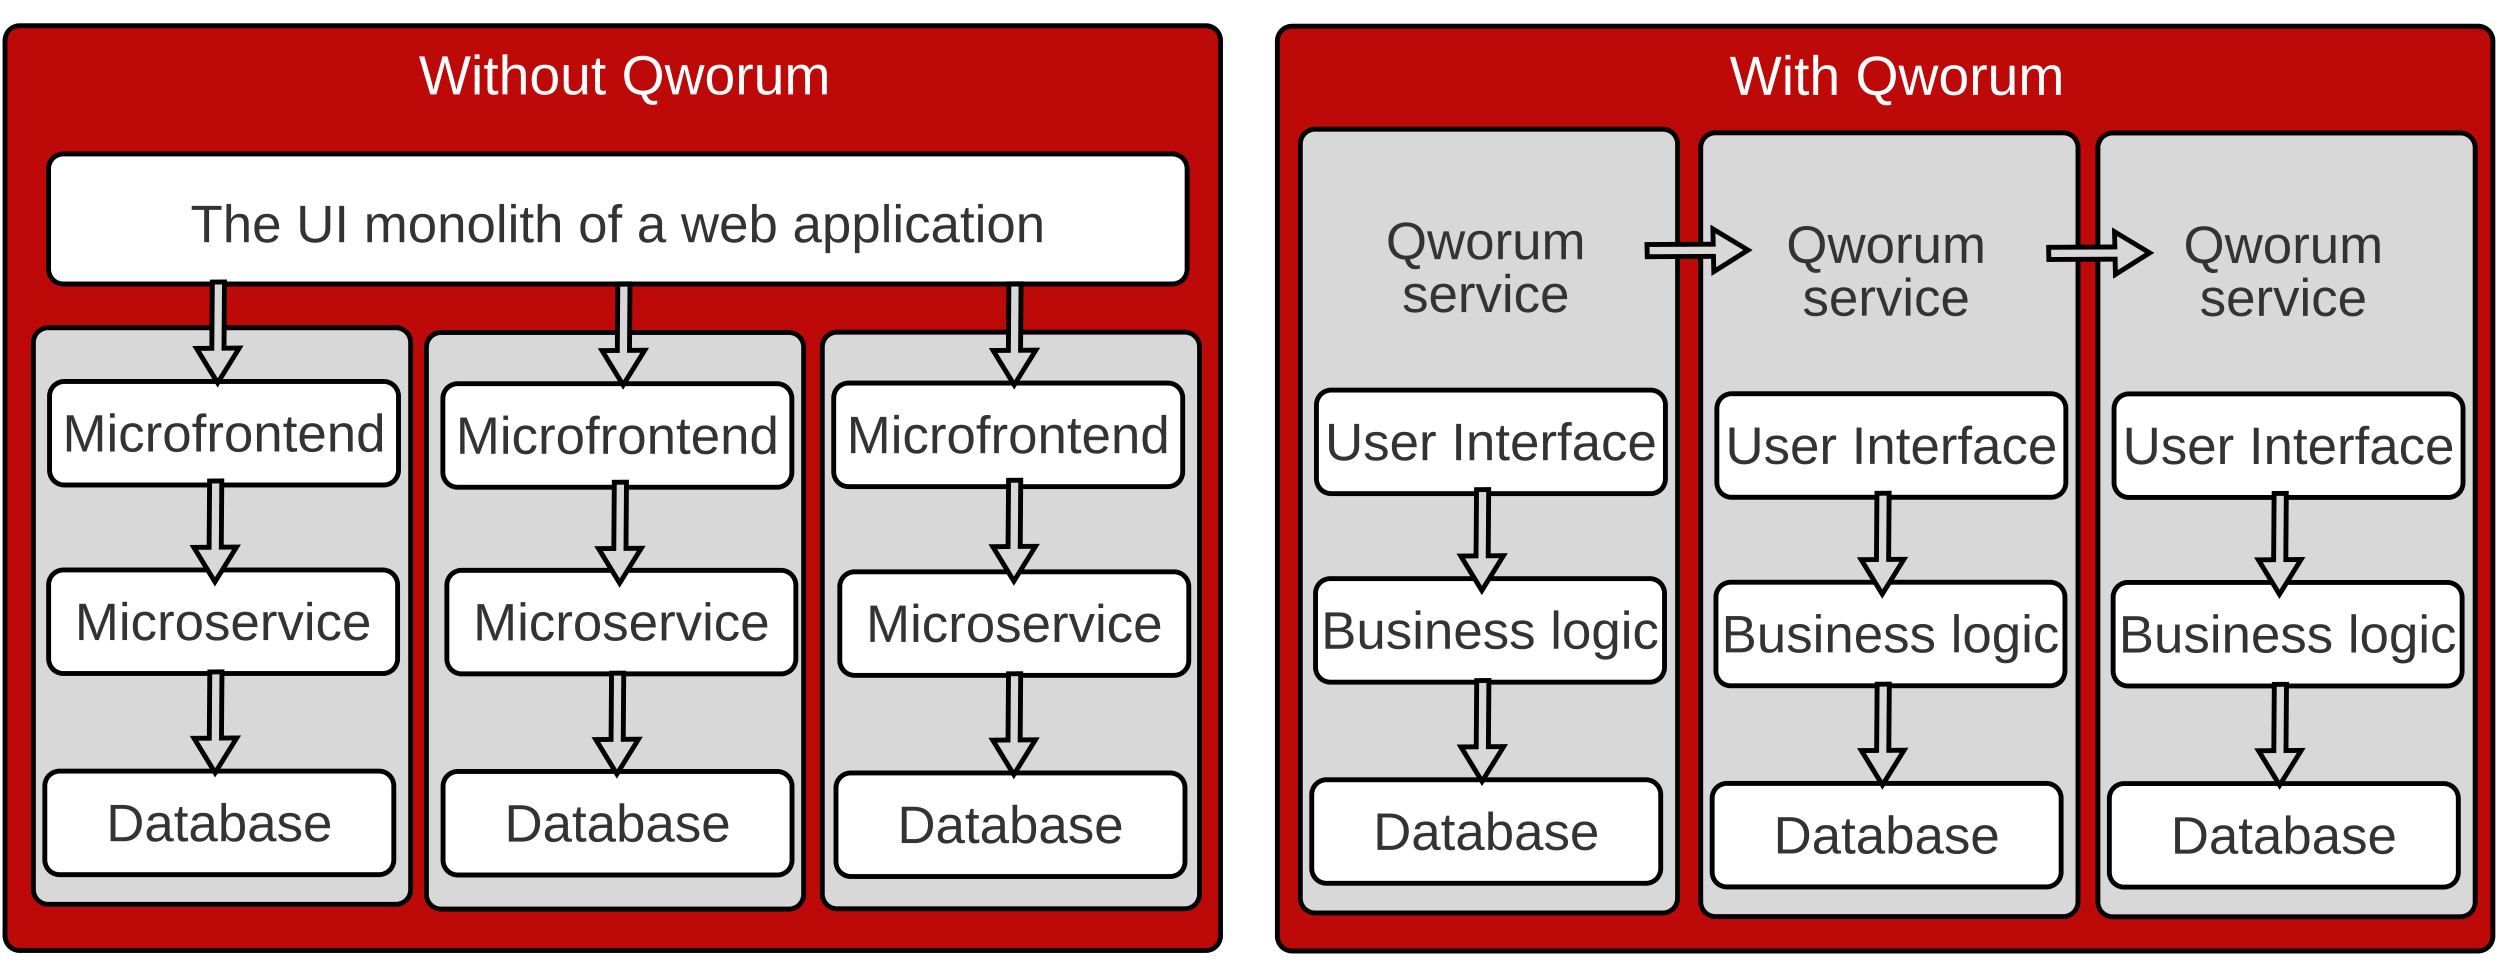
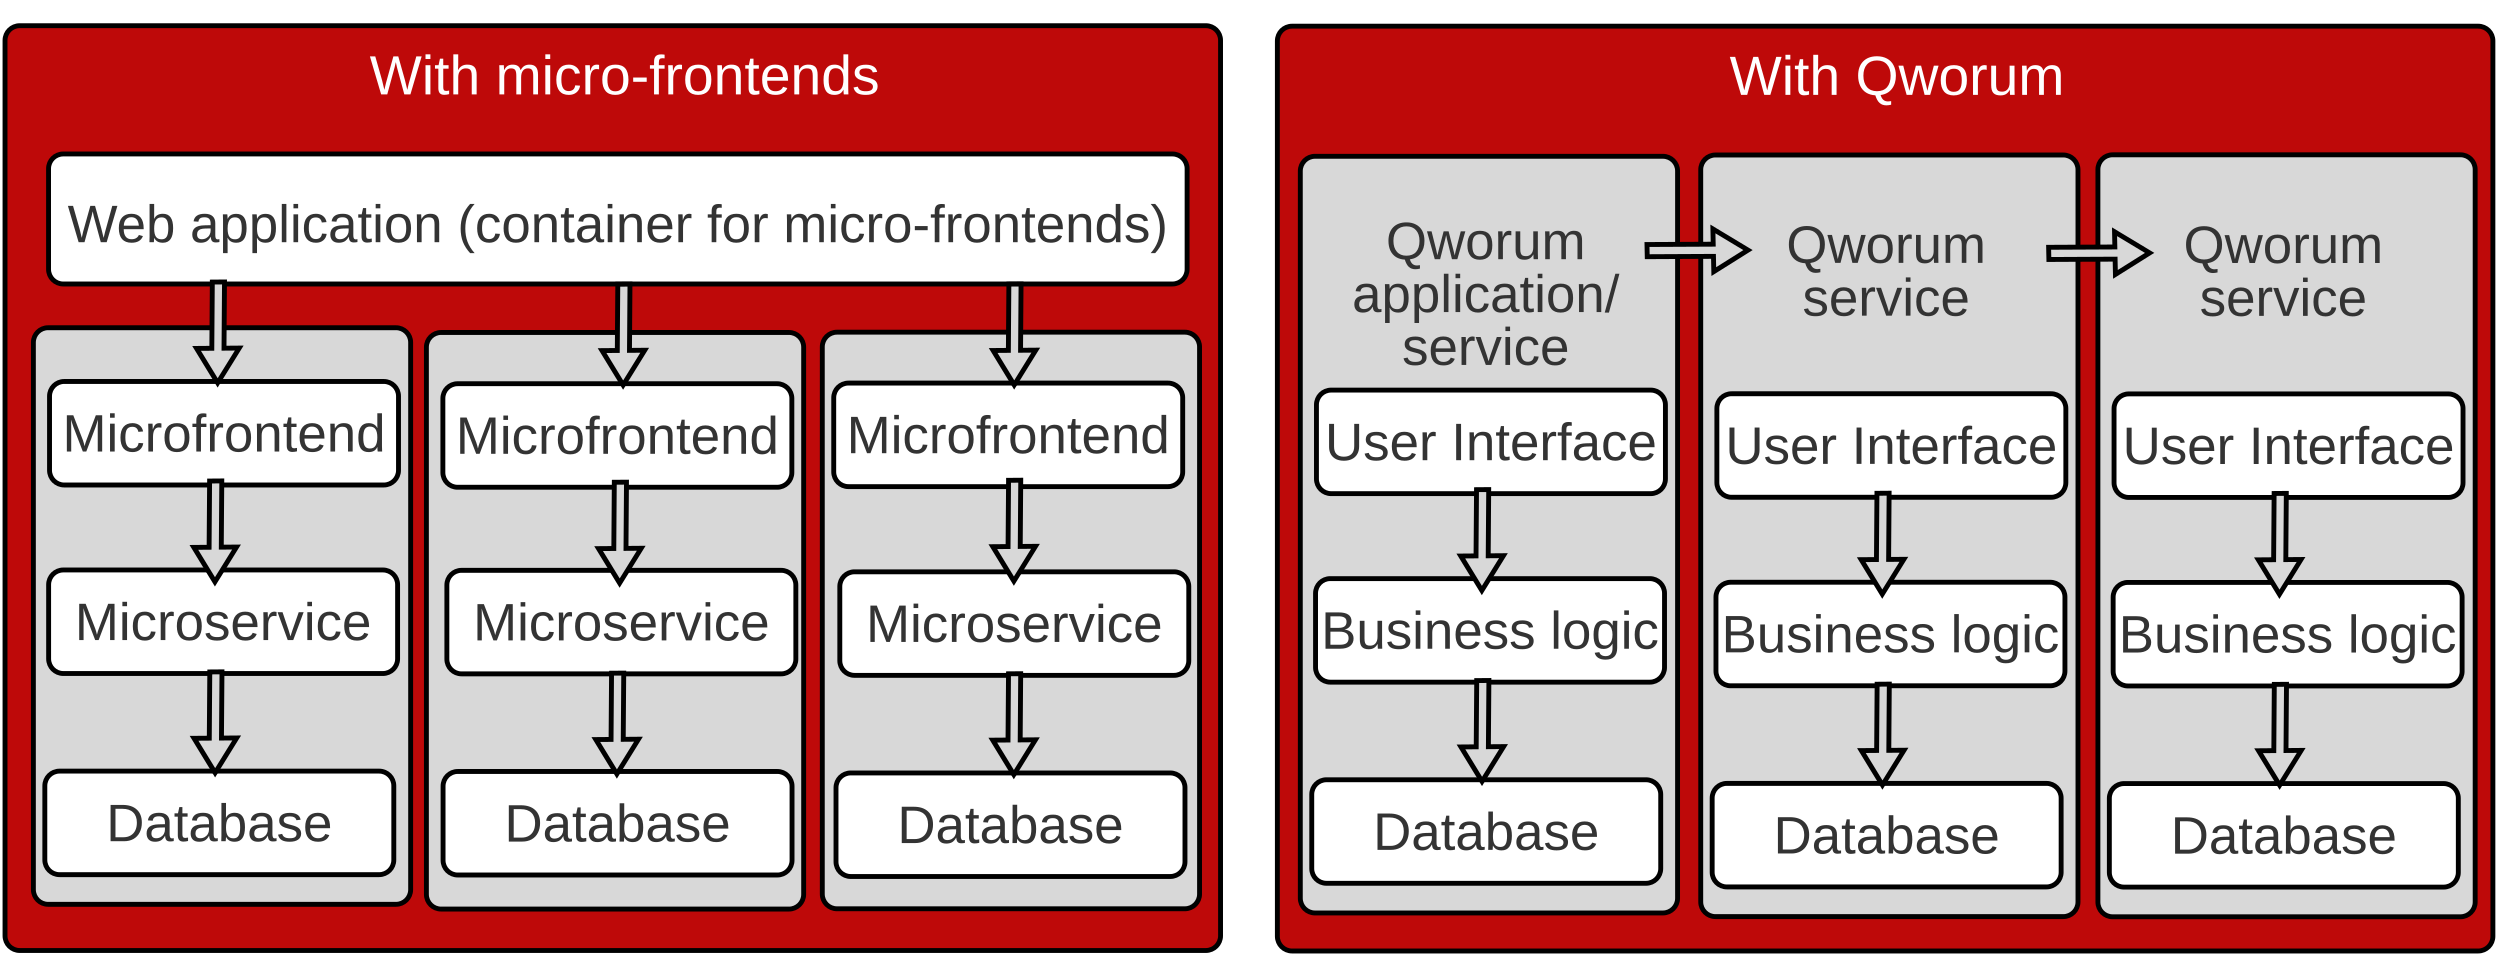
<svg xmlns="http://www.w3.org/2000/svg" xmlns:ns1="https://boxy-svg.com" viewBox="0 0 511 200">
  <defs>
    <linearGradient id="color-1" gradientUnits="userSpaceOnUse" gradientTransform="matrix(3.622818, 0, 0, 5.824354, 102.9634, -876.4673)" ns1:pinned="true">
      <stop style="stop-color: rgb(190, 9, 9)" />
    </linearGradient>
    <linearGradient id="color-2" gradientUnits="userSpaceOnUse" gradientTransform="matrix(1, 0, 0, 1, 248.068, -13.89839)" ns1:pinned="true">
      <stop style="stop-color: rgb(255, 255, 255);" />
    </linearGradient>
-     <linearGradient id="color-0" gradientUnits="userSpaceOnUse" gradientTransform="matrix(1, 0, 0, 2.547859, 519.5421, -450.2051)" ns1:pinned="true">
+     <linearGradient id="color-0" gradientUnits="userSpaceOnUse" gradientTransform="matrix(1, 0, 0, 2.323692, 762.1983, -389.5409)" ns1:pinned="true">
      <stop style="stop-color: #d8d8d8;" />
    </linearGradient>
    <linearGradient id="color-3" gradientUnits="userSpaceOnUse" gradientTransform="matrix(1, 0, 0, 1, -80.79566, -55.21864)" ns1:pinned="true">
      <stop style="stop-color: #d8d8d8;" />
    </linearGradient>
  </defs>
  <g>
    <g>
      <rect x="1.026" y="5.251" width="248.454" height="189.031" rx="3" ry="3" style="stroke: rgb(0, 0, 0); fill: url(#color-1);" />
      <rect x="87.157" y="67.958" width="77.111" height="117.856" rx="3" ry="3" style="stroke: rgb(0, 0, 0); fill: url(#color-0);" />
      <rect x="6.825" y="66.988" width="77.111" height="117.856" rx="3" ry="3" style="stroke: rgb(0, 0, 0); fill: url(#color-0);" />
      <rect x="168.077" y="67.898" width="77.111" height="117.856" rx="3" ry="3" style="stroke: rgb(0, 0, 0); fill: url(#color-0);" />
      <g transform="matrix(1, 0, 0, 1, -8.49566, 0.203756)">
        <rect x="17.658" y="157.413" width="71.33" height="21.163" rx="3" ry="3" style="fill: rgb(255, 255, 255); stroke: rgb(0, 0, 0);" />
        <text style="white-space: pre; fill: rgb(51, 51, 51); font-family: Arial, sans-serif; font-size: 10.8px; text-anchor: middle;" x="53.323" y="171.742">Database</text>
      </g>
-       <text style="fill: url(#color-2); font-family: Arial, sans-serif; font-size: 11.3px; text-anchor: middle; white-space: pre;" x="127.681" y="19.288">Without Qworum</text>
+       <text style="fill: url(#color-2); font-family: Arial, sans-serif; font-size: 11.3px; text-anchor: middle; white-space: pre;" x="127.681" y="19.288">With micro-frontends</text>
      <g transform="matrix(1, 0, 0, 1, 72.90483, 0.275528)">
        <rect x="17.658" y="157.413" width="71.33" height="21.163" rx="3" ry="3" style="fill: rgb(255, 255, 255); stroke: rgb(0, 0, 0);" />
        <text style="white-space: pre; fill: rgb(51, 51, 51); font-family: Arial, sans-serif; font-size: 10.8px; text-anchor: middle;" x="53.323" y="171.742">Database</text>
      </g>
      <g transform="matrix(1, 0, 0, 1, 153.2215, 0.578833)">
        <g>
          <rect x="17.658" y="157.413" width="71.33" height="21.163" rx="3" ry="3" style="fill: rgb(255, 255, 255); stroke: rgb(0, 0, 0);" />
          <text style="white-space: pre; fill: rgb(51, 51, 51); font-family: Arial, sans-serif; font-size: 10.8px; text-anchor: middle;" x="53.323" y="171.742">Database</text>
        </g>
      </g>
      <g transform="matrix(1, 0, 0, 1, -7.533576, -79.44188)">
        <rect x="17.658" y="157.413" width="71.33" height="21.163" rx="3" ry="3" style="fill: rgb(255, 255, 255); stroke: rgb(0, 0, 0);" />
        <text style="white-space: pre; fill: rgb(51, 51, 51); font-family: Arial, sans-serif; font-size: 10.8px; text-anchor: middle;" x="53.323" y="171.742">Microfrontend</text>
      </g>
      <g transform="matrix(1, 0, 0, 1, 72.86528, -78.98094)">
        <rect x="17.658" y="157.413" width="71.33" height="21.163" rx="3" ry="3" style="fill: rgb(255, 255, 255); stroke: rgb(0, 0, 0);" />
        <text style="white-space: pre; fill: rgb(51, 51, 51); font-family: Arial, sans-serif; font-size: 10.8px; text-anchor: middle;" x="53.323" y="171.742">Microfrontend</text>
      </g>
      <g transform="matrix(1, 0, 0, 1, 152.7558, -79.11204)">
        <rect x="17.658" y="157.413" width="71.33" height="21.163" rx="3" ry="3" style="fill: rgb(255, 255, 255); stroke: rgb(0, 0, 0);" />
        <text style="white-space: pre; fill: rgb(51, 51, 51); font-family: Arial, sans-serif; font-size: 10.8px; text-anchor: middle;" x="53.323" y="171.742">Microfrontend</text>
      </g>
      <g transform="matrix(1, 0, 0, 1, -3, -2)">
        <rect x="12.924" y="33.472" width="232.72" height="26.575" rx="3" ry="3" style="fill: rgb(255, 255, 255); stroke: rgb(0, 0, 0);" />
-         <text style="white-space: pre; fill: rgb(51, 51, 51); font-family: Arial, sans-serif; font-size: 10.8px; text-anchor: middle;" x="129.284" y="51.507">The UI monolith of a web application</text>
+         <text style="white-space: pre; fill: rgb(51, 51, 51); font-family: Arial, sans-serif; font-size: 10.8px; text-anchor: middle;" x="129.284" y="51.507">Web application (container for micro-frontends)</text>
      </g>
      <path d="M 76.688 167.266 H 90.226 L 90.226 164.153 L 97.308 168.511 L 90.226 172.868 L 90.226 169.756 H 76.688 V 167.266 Z" style="fill: rgb(216, 216, 216); stroke: rgb(0, 0, 0);" transform="matrix(-0.007473, 0.999972, -1.000091, 0.008429, 213.7417, -20.46254)" ns1:shape="arrow 76.688 164.153 20.62 8.715 2.49 7.082 0 1@b786adda" />
      <g transform="matrix(1, 0, 0, 1, -7.719082, -40.90998)">
        <rect x="17.658" y="157.413" width="71.33" height="21.163" rx="3" ry="3" style="fill: rgb(255, 255, 255); stroke: rgb(0, 0, 0);" />
        <text style="white-space: pre; fill: rgb(51, 51, 51); font-family: Arial, sans-serif; font-size: 10.8px; text-anchor: middle;" x="53.323" y="171.742">Microservice</text>
      </g>
      <g transform="matrix(1, 0, 0, 1, 73.6814, -40.83821)">
        <rect x="17.658" y="157.413" width="71.33" height="21.163" rx="3" ry="3" style="fill: rgb(255, 255, 255); stroke: rgb(0, 0, 0);" />
        <text style="white-space: pre; fill: rgb(51, 51, 51); font-family: Arial, sans-serif; font-size: 10.8px; text-anchor: middle;" x="53.323" y="171.742">Microservice</text>
      </g>
      <g transform="matrix(1, 0, 0, 1, 153.9981, -40.5349)">
        <rect x="17.658" y="157.413" width="71.33" height="21.163" rx="3" ry="3" style="fill: rgb(255, 255, 255); stroke: rgb(0, 0, 0);" />
        <text style="white-space: pre; fill: rgb(51, 51, 51); font-family: Arial, sans-serif; font-size: 10.8px; text-anchor: middle;" x="53.323" y="171.742">Microservice</text>
      </g>
      <path d="M 76.688 167.266 H 90.226 L 90.226 164.153 L 97.308 168.511 L 90.226 172.868 L 90.226 169.756 H 76.688 V 167.266 Z" style="fill: rgb(216, 216, 216); stroke: rgb(0, 0, 0);" transform="matrix(-0.007473, 0.999972, -1.000091, 0.008429, 296.6217, -20.01682)" ns1:shape="arrow 76.688 164.153 20.62 8.715 2.49 7.082 0 1@b786adda" />
      <path d="M 76.688 167.266 H 90.226 L 90.226 164.153 L 97.308 168.511 L 90.226 172.868 L 90.226 169.756 H 76.688 V 167.266 Z" style="fill: rgb(216, 216, 216); stroke: rgb(0, 0, 0);" transform="matrix(-0.007473, 0.999972, -1.000091, 0.008429, 376.5575, -20.03768)" ns1:shape="arrow 76.688 164.153 20.62 8.715 2.49 7.082 0 1@b786adda" />
      <path d="M 76.688 167.266 H 90.226 L 90.226 164.153 L 97.308 168.511 L 90.226 172.868 L 90.226 169.756 H 76.688 V 167.266 Z" style="fill: rgb(216, 216, 216); stroke: rgb(0, 0, 0);" transform="matrix(-0.007473, 0.999972, -1.000091, 0.008429, 213.1868, 20.20676)" ns1:shape="arrow 76.688 164.153 20.62 8.715 2.49 7.082 0 1@b786adda" />
      <path d="M 76.688 167.266 H 90.226 L 90.226 164.153 L 97.308 168.511 L 90.226 172.868 L 90.226 169.756 H 76.688 V 167.266 Z" style="fill: rgb(216, 216, 216); stroke: rgb(0, 0, 0);" transform="matrix(-0.007473, 0.999972, -1.000091, 0.008429, 295.9079, 20.45771)" ns1:shape="arrow 76.688 164.153 20.62 8.715 2.49 7.082 0 1@b786adda" />
      <path d="M 76.688 167.266 H 90.226 L 90.226 164.153 L 97.308 168.511 L 90.226 172.868 L 90.226 169.756 H 76.688 V 167.266 Z" style="fill: rgb(216, 216, 216); stroke: rgb(0, 0, 0);" transform="matrix(-0.007473, 0.999972, -1.000091, 0.008429, 376.4933, 20.05969)" ns1:shape="arrow 76.688 164.153 20.62 8.715 2.49 7.082 0 1@b786adda" />
      <path d="M 76.688 167.266 H 90.226 L 90.226 164.153 L 97.308 168.511 L 90.226 172.868 L 90.226 169.756 H 76.688 V 167.266 Z" style="fill: rgb(216, 216, 216); stroke: rgb(0, 0, 0);" transform="matrix(-0.007473, 0.999972, -1.000091, 0.008429, 213.2247, 59.23)" ns1:shape="arrow 76.688 164.153 20.62 8.715 2.49 7.082 0 1@b786adda" />
      <path d="M 76.688 167.266 H 90.226 L 90.226 164.153 L 97.308 168.511 L 90.226 172.868 L 90.226 169.756 H 76.688 V 167.266 Z" style="fill: rgb(216, 216, 216); stroke: rgb(0, 0, 0);" transform="matrix(-0.007473, 0.999972, -1.000091, 0.008429, 295.3463, 59.48524)" ns1:shape="arrow 76.688 164.153 20.62 8.715 2.49 7.082 0 1@b786adda" />
      <path d="M 76.688 167.266 H 90.226 L 90.226 164.153 L 97.308 168.511 L 90.226 172.868 L 90.226 169.756 H 76.688 V 167.266 Z" style="fill: rgb(216, 216, 216); stroke: rgb(0, 0, 0);" transform="matrix(-0.007473, 0.999972, -1.000091, 0.008429, 376.4832, 59.60851)" ns1:shape="arrow 76.688 164.153 20.62 8.715 2.49 7.082 0 1@b786adda" />
    </g>
  </g>
  <g transform="matrix(1, 0, 0, 1, 0.101616, -63.67537)" />
  <g>
    <rect x="261.094" y="5.353" width="248.454" height="189.031" rx="3" ry="3" style="stroke: rgb(0, 0, 0); fill: url(#color-1);" />
    <g transform="matrix(1, 0, 0, 1, -1.109239, 1.663858)">
-       <rect x="266.893" y="24.743" width="77.111" height="160.203" rx="3" ry="3" style="stroke: rgb(0, 0, 0); fill: url(#color-0);" />
+       <rect x="266.893" y="30.282" width="77.111" height="154.664" rx="3" ry="3" style="stroke: rgb(0, 0, 0); fill: url(#color-0);" />
      <g transform="matrix(1, 0, 0, 1, 251.5723, 0.305369)">
        <rect x="17.658" y="157.413" width="71.33" height="21.163" rx="3" ry="3" style="fill: rgb(255, 255, 255); stroke: rgb(0, 0, 0);" />
        <text style="white-space: pre; fill: rgb(51, 51, 51); font-family: Arial, sans-serif; font-size: 10.8px; text-anchor: middle;" x="53.323" y="171.742">Database</text>
      </g>
      <rect x="270.192" y="78.073" width="71.33" height="21.163" rx="3" ry="3" style="fill: rgb(255, 255, 255); stroke: rgb(0, 0, 0);" />
      <text style="white-space: pre; fill: rgb(51, 51, 51); font-family: Arial, sans-serif; font-size: 10.8px; text-anchor: middle;" x="305.857" y="92.402">User Interface</text>
      <g transform="matrix(1, 0, 0, 1, 252.3489, -40.80837)">
        <rect x="17.658" y="157.413" width="71.33" height="21.163" rx="3" ry="3" style="fill: rgb(255, 255, 255); stroke: rgb(0, 0, 0);" />
        <text style="white-space: pre; fill: rgb(51, 51, 51); font-family: Arial, sans-serif; font-size: 10.8px; text-anchor: middle;" x="53.323" y="171.742">Business logic</text>
      </g>
      <path d="M 76.688 167.266 H 90.226 L 90.226 164.153 L 97.308 168.511 L 90.226 172.868 L 90.226 169.756 H 76.688 V 167.266 Z" style="fill: rgb(216, 216, 216); stroke: rgb(0, 0, 0);" transform="matrix(-0.007473, 0.999972, -1.000091, 0.008429, 473.2548, 20.30838)" ns1:shape="arrow 76.688 164.153 20.62 8.715 2.49 7.082 0 1@b786adda" />
      <path d="M 76.688 167.266 H 90.226 L 90.226 164.153 L 97.308 168.511 L 90.226 172.868 L 90.226 169.756 H 76.688 V 167.266 Z" style="fill: rgb(216, 216, 216); stroke: rgb(0, 0, 0);" transform="matrix(-0.007473, 0.999972, -1.000091, 0.008429, 473.2927, 59.33162)" ns1:shape="arrow 76.688 164.153 20.62 8.715 2.49 7.082 0 1@b786adda" />
-       <text style="white-space: pre; fill: rgb(51, 51, 51); font-family: Arial, sans-serif; font-size: 10.8px; text-anchor: middle;" x="304.798" y="51.321" transform="matrix(1, 0, 0, 1, 0, 0)">Qworum<tspan x="304.798" dy="1em">​</tspan>service</text>
+       <text style="white-space: pre; fill: rgb(51, 51, 51); font-family: Arial, sans-serif; font-size: 10.8px; text-anchor: middle;" x="304.798" y="51.321" transform="matrix(1, 0, 0, 1, 0, 0)">Qworum<tspan x="304.798" dy="1em">​</tspan>application/<tspan x="304.798" dy="1em">​</tspan>service</text>
    </g>
    <text style="fill: url(#color-2); font-family: Arial, sans-serif; font-size: 11.3px; text-anchor: middle; white-space: pre;" x="387.749" y="19.39">With Qworum</text>
-     <g transform="matrix(1, 0, 0, 1, 80.73605, 2.406776)">
-       <rect x="266.893" y="24.743" width="77.111" height="160.203" rx="3" ry="3" style="stroke: rgb(0, 0, 0); fill: url(#color-0);" />
-       <g transform="matrix(1, 0, 0, 1, 251.5723, 0.305369)">
+     <g>
+       <rect x="347.629" y="31.682" width="77.111" height="155.671" rx="3" ry="3" style="stroke: rgb(0, 0, 0); fill: url(#color-0);" />
+       <g transform="matrix(1, 0, 0, 1, 332.3084, 2.712145)">
        <rect x="17.658" y="157.413" width="71.33" height="21.163" rx="3" ry="3" style="fill: rgb(255, 255, 255); stroke: rgb(0, 0, 0);" />
        <text style="white-space: pre; fill: rgb(51, 51, 51); font-family: Arial, sans-serif; font-size: 10.8px; text-anchor: middle;" x="53.323" y="171.742">Database</text>
      </g>
-       <rect x="270.192" y="78.073" width="71.33" height="21.163" rx="3" ry="3" style="fill: rgb(255, 255, 255); stroke: rgb(0, 0, 0);" />
-       <text style="white-space: pre; fill: rgb(51, 51, 51); font-family: Arial, sans-serif; font-size: 10.8px; text-anchor: middle;" x="305.857" y="92.402">User Interface</text>
-       <g transform="matrix(1, 0, 0, 1, 252.3489, -40.80837)">
+       <rect x="350.928" y="80.48" width="71.33" height="21.163" rx="3" ry="3" style="fill: rgb(255, 255, 255); stroke: rgb(0, 0, 0);" />
+       <text style="white-space: pre; fill: rgb(51, 51, 51); font-family: Arial, sans-serif; font-size: 10.8px; text-anchor: middle;" x="386.593" y="94.809">User Interface</text>
+       <g transform="matrix(1, 0, 0, 1, 333.085, -38.40159)">
        <rect x="17.658" y="157.413" width="71.33" height="21.163" rx="3" ry="3" style="fill: rgb(255, 255, 255); stroke: rgb(0, 0, 0);" />
        <text style="white-space: pre; fill: rgb(51, 51, 51); font-family: Arial, sans-serif; font-size: 10.8px; text-anchor: middle;" x="53.323" y="171.742">Business logic</text>
      </g>
-       <path d="M 76.688 167.266 H 90.226 L 90.226 164.153 L 97.308 168.511 L 90.226 172.868 L 90.226 169.756 H 76.688 V 167.266 Z" style="fill: rgb(216, 216, 216); stroke: rgb(0, 0, 0);" transform="matrix(-0.007473, 0.999972, -1.000091, 0.008429, 473.2548, 20.30838)" ns1:shape="arrow 76.688 164.153 20.62 8.715 2.49 7.082 0 1@b786adda" />
-       <path d="M 76.688 167.266 H 90.226 L 90.226 164.153 L 97.308 168.511 L 90.226 172.868 L 90.226 169.756 H 76.688 V 167.266 Z" style="fill: rgb(216, 216, 216); stroke: rgb(0, 0, 0);" transform="matrix(-0.007473, 0.999972, -1.000091, 0.008429, 473.2927, 59.33162)" ns1:shape="arrow 76.688 164.153 20.62 8.715 2.49 7.082 0 1@b786adda" />
-       <text style="white-space: pre; fill: rgb(51, 51, 51); font-family: Arial, sans-serif; font-size: 10.8px; text-anchor: middle;" x="304.798" y="51.321" transform="matrix(1, 0, 0, 1, 0, 0)">Qworum<tspan x="304.798" dy="1em">​</tspan>service</text>
+       <path d="M 76.688 167.266 H 90.226 L 90.226 164.153 L 97.308 168.511 L 90.226 172.868 L 90.226 169.756 H 76.688 V 167.266 Z" style="fill: rgb(216, 216, 216); stroke: rgb(0, 0, 0);" transform="matrix(-0.007473, 0.999972, -1.000091, 0.008429, 553.9908, 22.71515)" ns1:shape="arrow 76.688 164.153 20.62 8.715 2.49 7.082 0 1@b786adda" />
+       <path d="M 76.688 167.266 H 90.226 L 90.226 164.153 L 97.308 168.511 L 90.226 172.868 L 90.226 169.756 H 76.688 V 167.266 Z" style="fill: rgb(216, 216, 216); stroke: rgb(0, 0, 0);" transform="matrix(-0.007473, 0.999972, -1.000091, 0.008429, 554.0287, 61.7384)" ns1:shape="arrow 76.688 164.153 20.62 8.715 2.49 7.082 0 1@b786adda" />
+       <text style="white-space: pre; fill: rgb(51, 51, 51); font-family: Arial, sans-serif; font-size: 10.8px; text-anchor: middle;" x="304.798" y="51.321" transform="matrix(1, 0, 0, 1, 80.73605, 2.406776)">Qworum<tspan x="304.798" dy="1em">​</tspan>service</text>
    </g>
-     <g transform="matrix(1, 0, 0, 1, 161.9202, 2.44201)">
-       <rect x="266.893" y="24.743" width="77.111" height="160.203" rx="3" ry="3" style="stroke: rgb(0, 0, 0); fill: url(#color-0);" />
-       <g transform="matrix(1, 0, 0, 1, 251.5723, 0.305369)">
+     <g>
+       <rect x="428.813" y="31.642" width="77.111" height="155.746" rx="3" ry="3" style="stroke: rgb(0, 0, 0); fill: url(#color-0);" />
+       <g transform="matrix(1, 0, 0, 1, 413.4926, 2.747379)">
        <rect x="17.658" y="157.413" width="71.33" height="21.163" rx="3" ry="3" style="fill: rgb(255, 255, 255); stroke: rgb(0, 0, 0);" />
        <text style="white-space: pre; fill: rgb(51, 51, 51); font-family: Arial, sans-serif; font-size: 10.8px; text-anchor: middle;" x="53.323" y="171.742">Database</text>
      </g>
-       <rect x="270.192" y="78.073" width="71.33" height="21.163" rx="3" ry="3" style="fill: rgb(255, 255, 255); stroke: rgb(0, 0, 0);" />
-       <text style="white-space: pre; fill: rgb(51, 51, 51); font-family: Arial, sans-serif; font-size: 10.8px; text-anchor: middle;" x="305.857" y="92.402">User Interface</text>
-       <g transform="matrix(1, 0, 0, 1, 252.3489, -40.80837)">
+       <rect x="432.112" y="80.515" width="71.33" height="21.163" rx="3" ry="3" style="fill: rgb(255, 255, 255); stroke: rgb(0, 0, 0);" />
+       <text style="white-space: pre; fill: rgb(51, 51, 51); font-family: Arial, sans-serif; font-size: 10.8px; text-anchor: middle;" x="467.777" y="94.844">User Interface</text>
+       <g transform="matrix(1, 0, 0, 1, 414.2691, -38.36636)">
        <rect x="17.658" y="157.413" width="71.33" height="21.163" rx="3" ry="3" style="fill: rgb(255, 255, 255); stroke: rgb(0, 0, 0);" />
        <text style="white-space: pre; fill: rgb(51, 51, 51); font-family: Arial, sans-serif; font-size: 10.8px; text-anchor: middle;" x="53.323" y="171.742">Business logic</text>
      </g>
-       <path d="M 76.688 167.266 H 90.226 L 90.226 164.153 L 97.308 168.511 L 90.226 172.868 L 90.226 169.756 H 76.688 V 167.266 Z" style="fill: rgb(216, 216, 216); stroke: rgb(0, 0, 0);" transform="matrix(-0.007473, 0.999972, -1.000091, 0.008429, 473.2548, 20.30838)" ns1:shape="arrow 76.688 164.153 20.62 8.715 2.49 7.082 0 1@b786adda" />
-       <path d="M 76.688 167.266 H 90.226 L 90.226 164.153 L 97.308 168.511 L 90.226 172.868 L 90.226 169.756 H 76.688 V 167.266 Z" style="fill: rgb(216, 216, 216); stroke: rgb(0, 0, 0);" transform="matrix(-0.007473, 0.999972, -1.000091, 0.008429, 473.2927, 59.33162)" ns1:shape="arrow 76.688 164.153 20.62 8.715 2.49 7.082 0 1@b786adda" />
-       <text style="white-space: pre; fill: rgb(51, 51, 51); font-family: Arial, sans-serif; font-size: 10.8px; text-anchor: middle;" x="304.798" y="51.321" transform="matrix(1, 0, 0, 1, 0, 0)">Qworum<tspan x="304.798" dy="1em">​</tspan>service</text>
+       <path d="M 76.688 167.266 H 90.226 L 90.226 164.153 L 97.308 168.511 L 90.226 172.868 L 90.226 169.756 H 76.688 V 167.266 Z" style="fill: rgb(216, 216, 216); stroke: rgb(0, 0, 0);" transform="matrix(-0.007473, 0.999972, -1.000091, 0.008429, 635.175, 22.75039)" ns1:shape="arrow 76.688 164.153 20.62 8.715 2.49 7.082 0 1@b786adda" />
+       <path d="M 76.688 167.266 H 90.226 L 90.226 164.153 L 97.308 168.511 L 90.226 172.868 L 90.226 169.756 H 76.688 V 167.266 Z" style="fill: rgb(216, 216, 216); stroke: rgb(0, 0, 0);" transform="matrix(-0.007473, 0.999972, -1.000091, 0.008429, 635.213, 61.77363)" ns1:shape="arrow 76.688 164.153 20.62 8.715 2.49 7.082 0 1@b786adda" />
+       <text style="white-space: pre; fill: rgb(51, 51, 51); font-family: Arial, sans-serif; font-size: 10.8px; text-anchor: middle;" x="304.798" y="51.321" transform="matrix(1, 0, 0, 1, 161.9202, 2.44201)">Qworum<tspan x="304.798" dy="1em">​</tspan>service</text>
    </g>
    <path d="M 76.688 167.265 H 90.226 L 90.226 164.153 L 97.308 168.51 L 90.226 172.868 L 90.226 169.755 H 76.688 V 167.265 Z" style="fill: rgb(216, 216, 216); stroke: rgb(0, 0, 0);" transform="matrix(0.999987, -0.005079, 0.020981, 0.999906, 256.4472, -116.88)" ns1:shape="arrow 76.688 164.153 20.62 8.715 2.49 7.082 0 1@95575620" />
    <path d="M 76.688 167.265 H 90.226 L 90.226 164.153 L 97.308 168.51 L 90.226 172.868 L 90.226 169.755 H 76.688 V 167.265 Z" style="fill: rgb(216, 216, 216); stroke: rgb(0, 0, 0);" transform="matrix(0.999987, -0.005079, 0.020981, 0.999906, 338.5414, -116.3101)" ns1:shape="arrow 76.688 164.153 20.62 8.715 2.49 7.082 0 1@95575620" />
  </g>
</svg>
